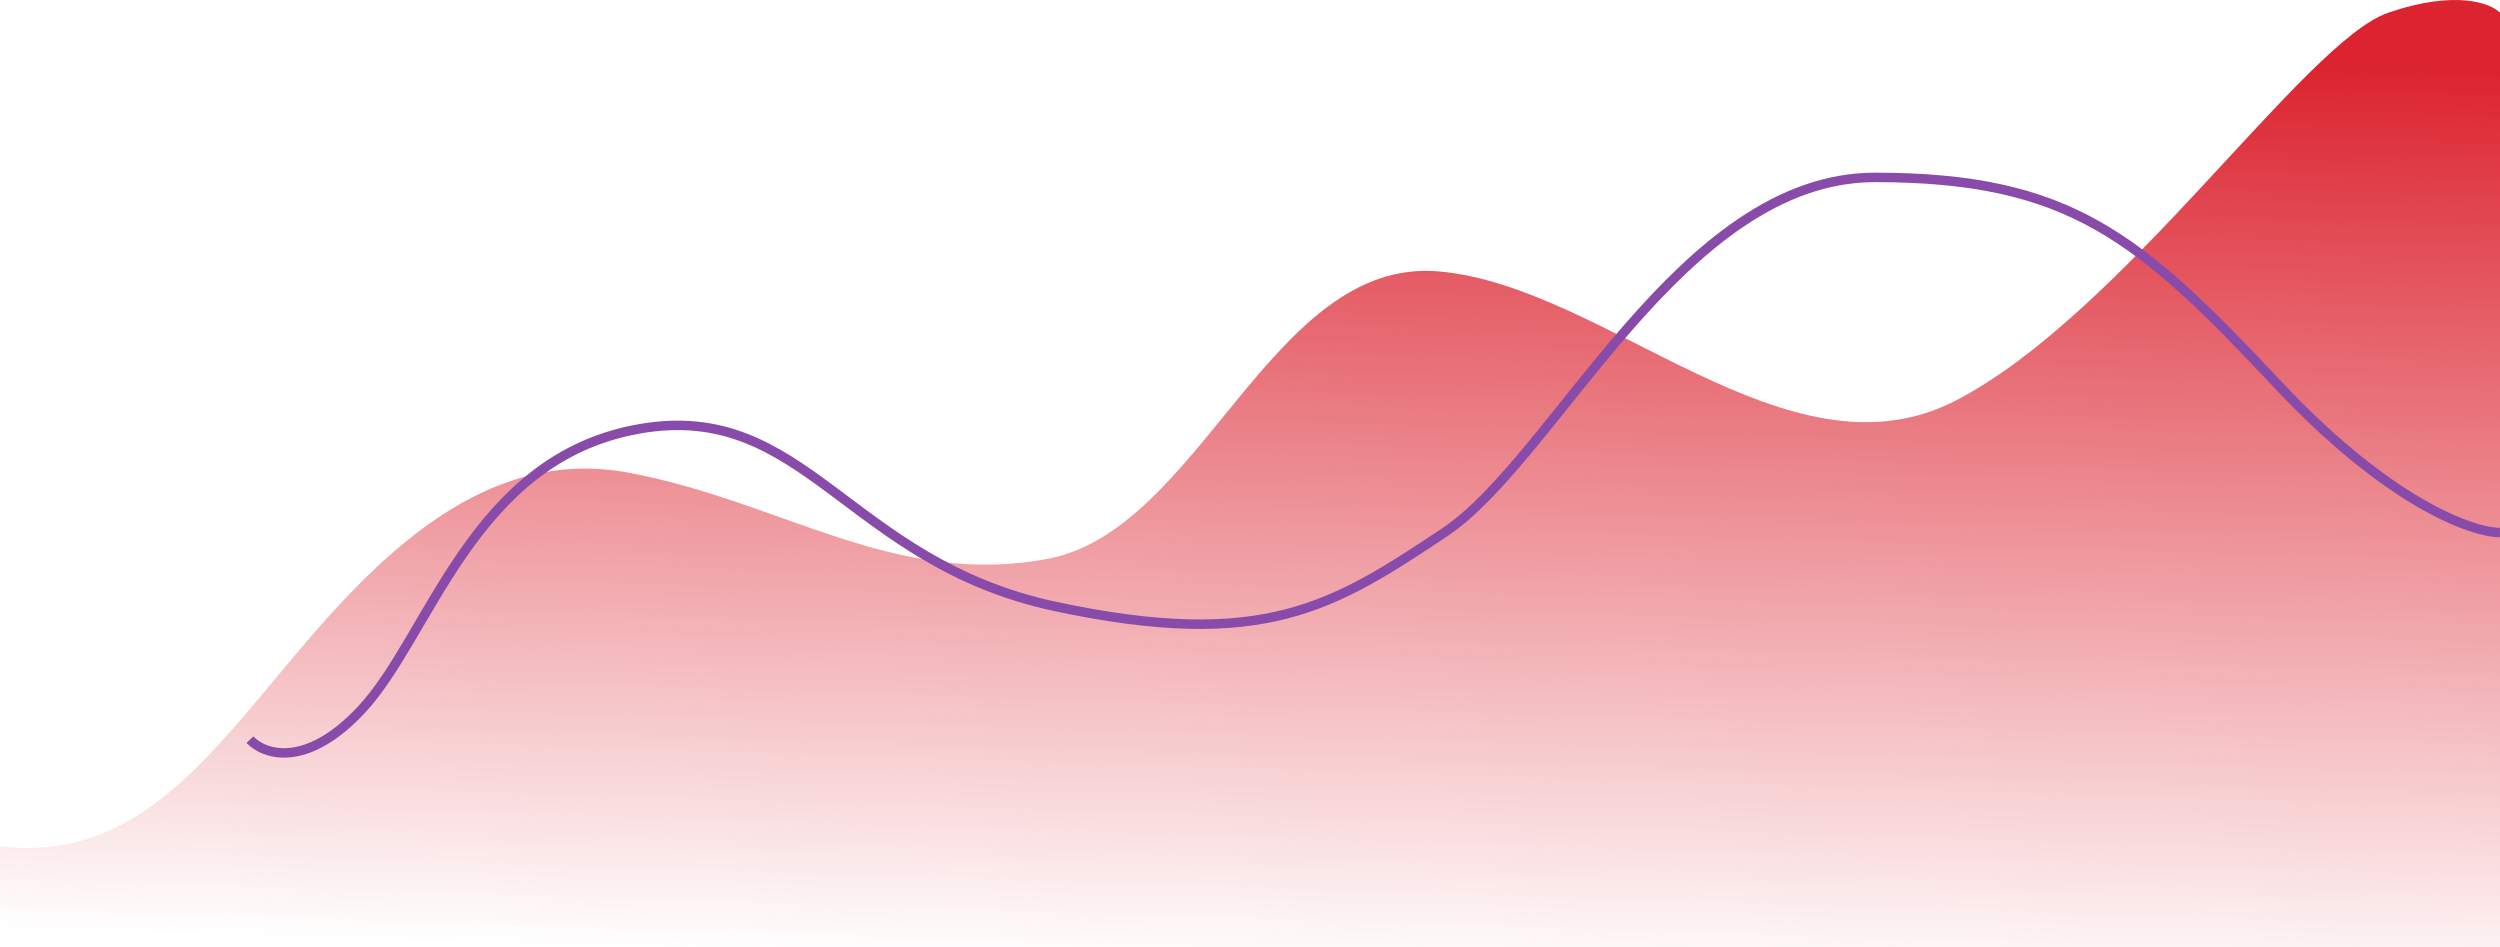
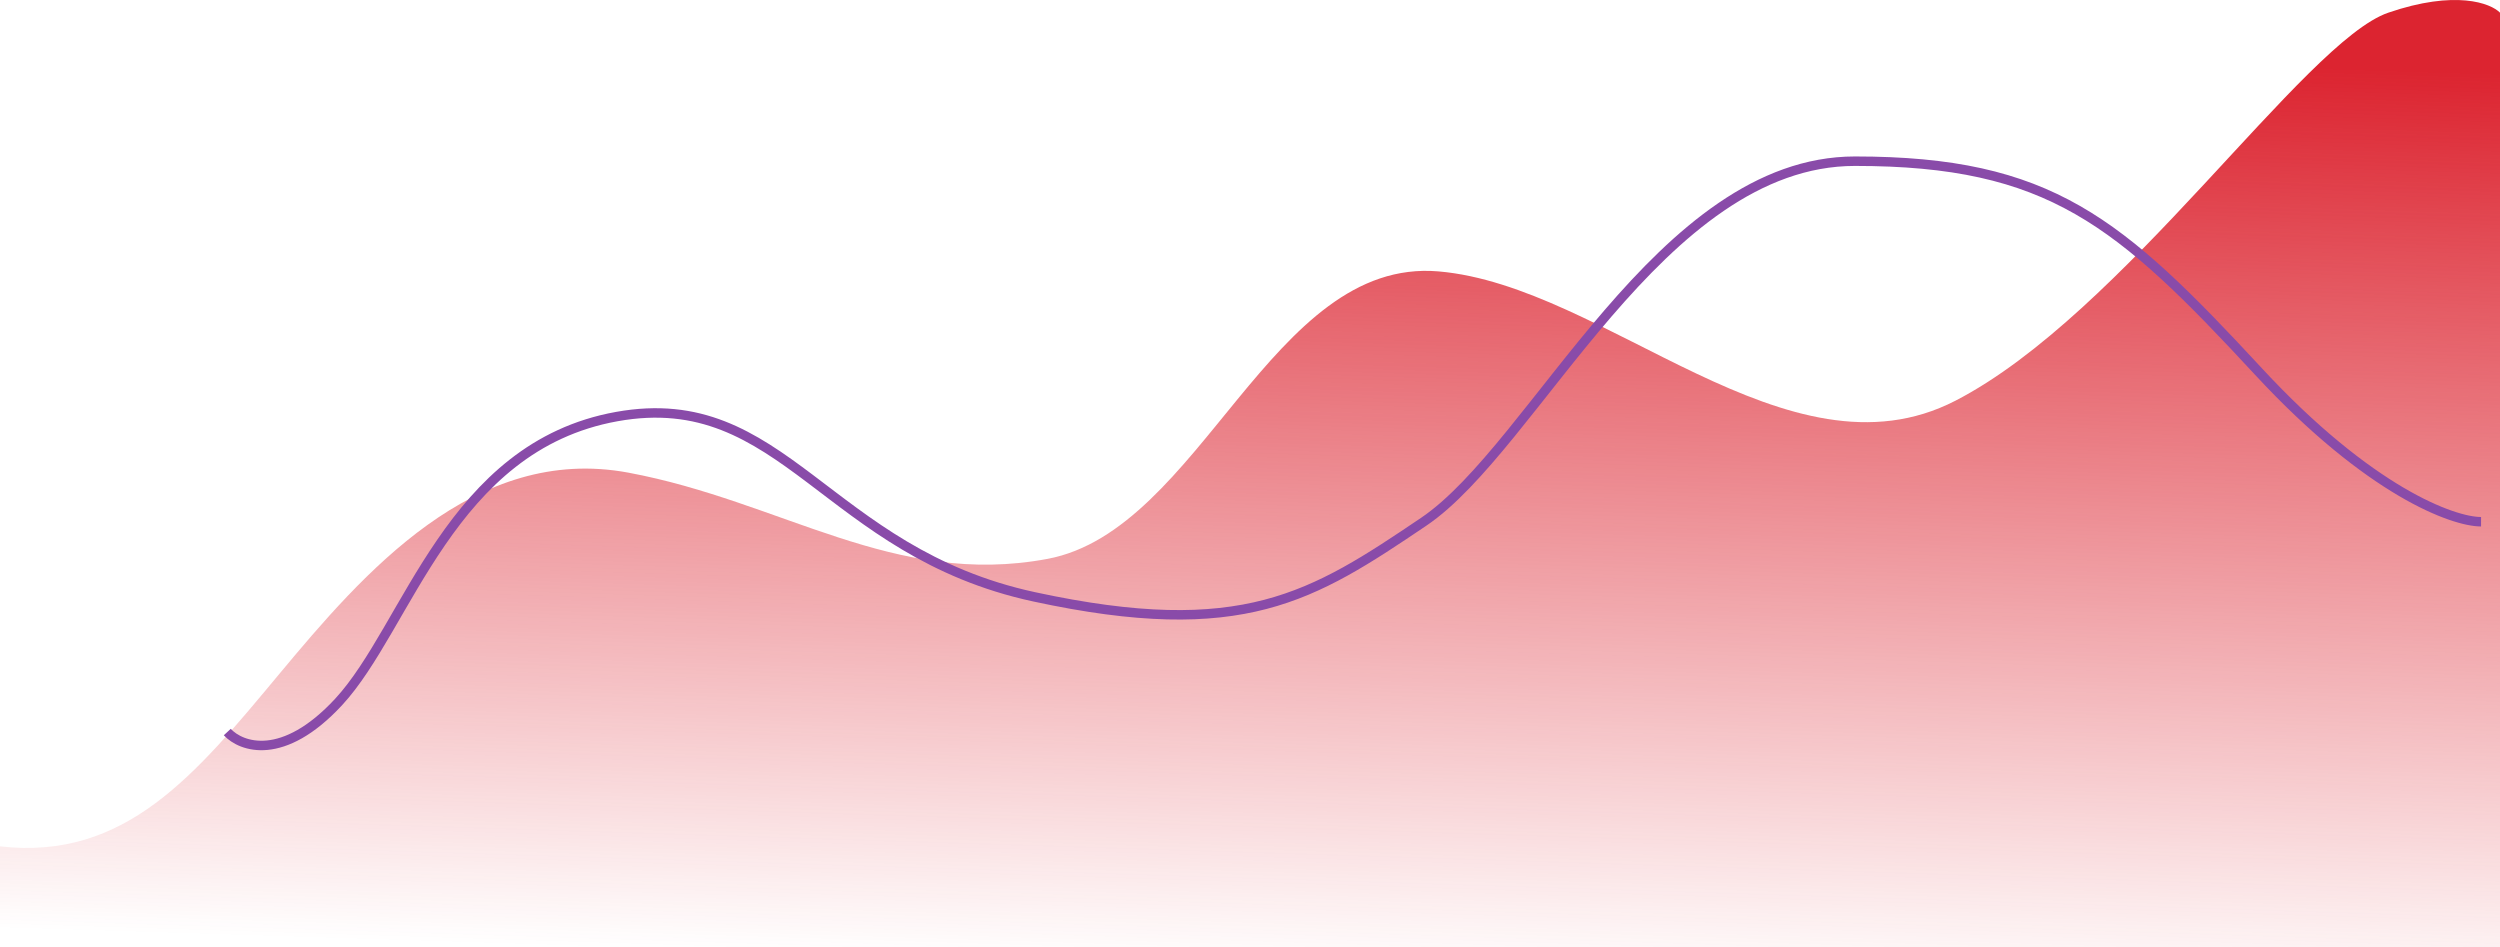
<svg xmlns="http://www.w3.org/2000/svg" width="132" height="50" viewBox="0 0 132 50" fill="none">
  <path d="M14.749 35.582C10.324 40.894 6.637 45.448 0 44.689V50H132V0.67C131.508 0.165 129.64 -0.544 126.101 0.67C121.676 2.188 112.089 16.608 103.24 21.161C94.391 25.715 84.805 15.089 75.955 14.33C67.106 13.571 63.419 27.991 55.307 29.509C47.196 31.027 41.296 26.475 33.184 24.957C25.073 23.439 19.173 30.269 14.749 35.582Z" fill="url(#paint0_linear_4_1818)" />
-   <path d="M13.198 39.054C13.931 39.835 16.131 40.617 19.065 37.492C22.732 33.585 24.931 24.21 33.731 22.648C42.532 21.085 44.731 29.679 55.731 32.023C66.731 34.367 70.398 32.023 76.265 28.117C82.132 24.211 88.731 9.367 98.998 9.367C109.265 9.367 112.932 12.492 120.265 20.305C126.132 26.555 130.532 28.117 131.998 28.117" stroke="#894BA9" stroke-width="0.5" />
+   <path d="M12 38.652C12.735 39.445 14.938 40.239 17.877 37.066C21.549 33.1 23.753 23.581 32.568 21.995C41.383 20.408 43.586 29.134 54.605 31.513C65.624 33.893 69.296 31.514 75.173 27.548C81.049 23.582 87.66 8.511 97.944 8.511C108.228 8.511 111.901 11.684 119.247 19.616C125.123 25.961 129.531 27.548 131 27.548" stroke="#894BA9" stroke-width="0.5" />
  <defs>
    <linearGradient id="paint0_linear_4_1818" x1="106.19" y1="3.036" x2="104.628" y2="52.363" gradientUnits="userSpaceOnUse">
      <stop stop-color="#DC2430" />
      <stop offset="1" stop-color="#DC2430" stop-opacity="0" />
    </linearGradient>
  </defs>
</svg>
